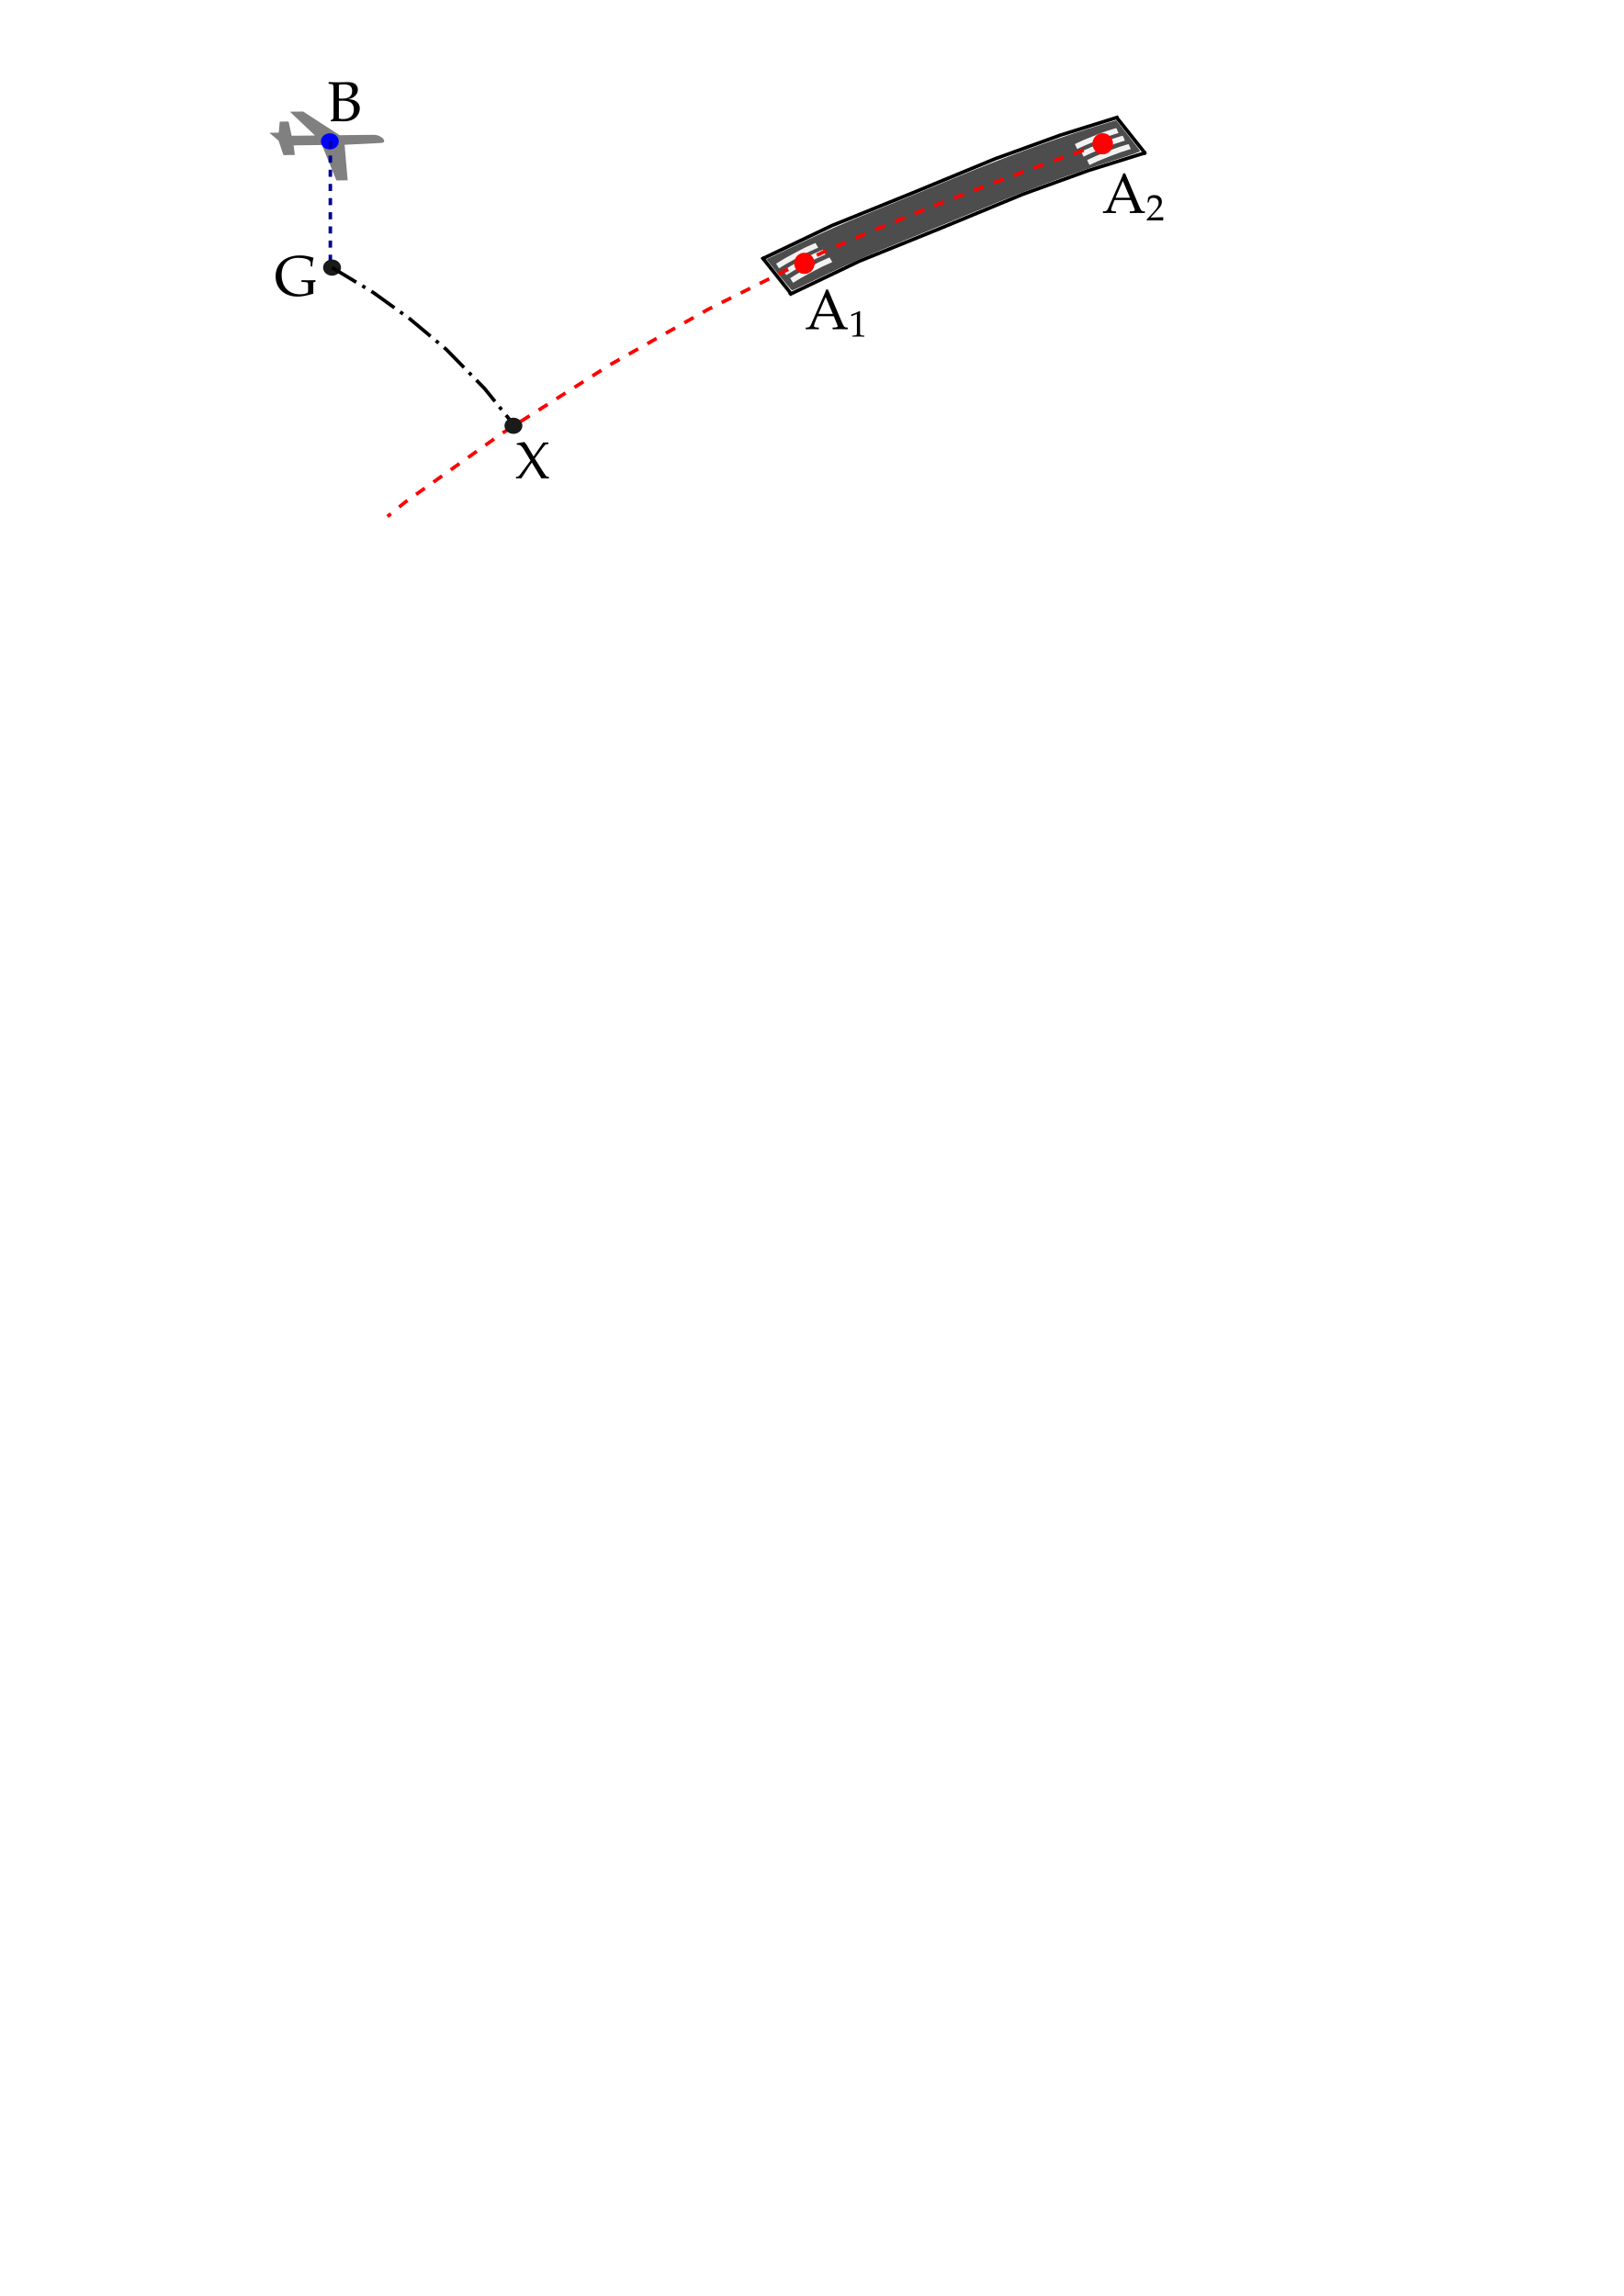
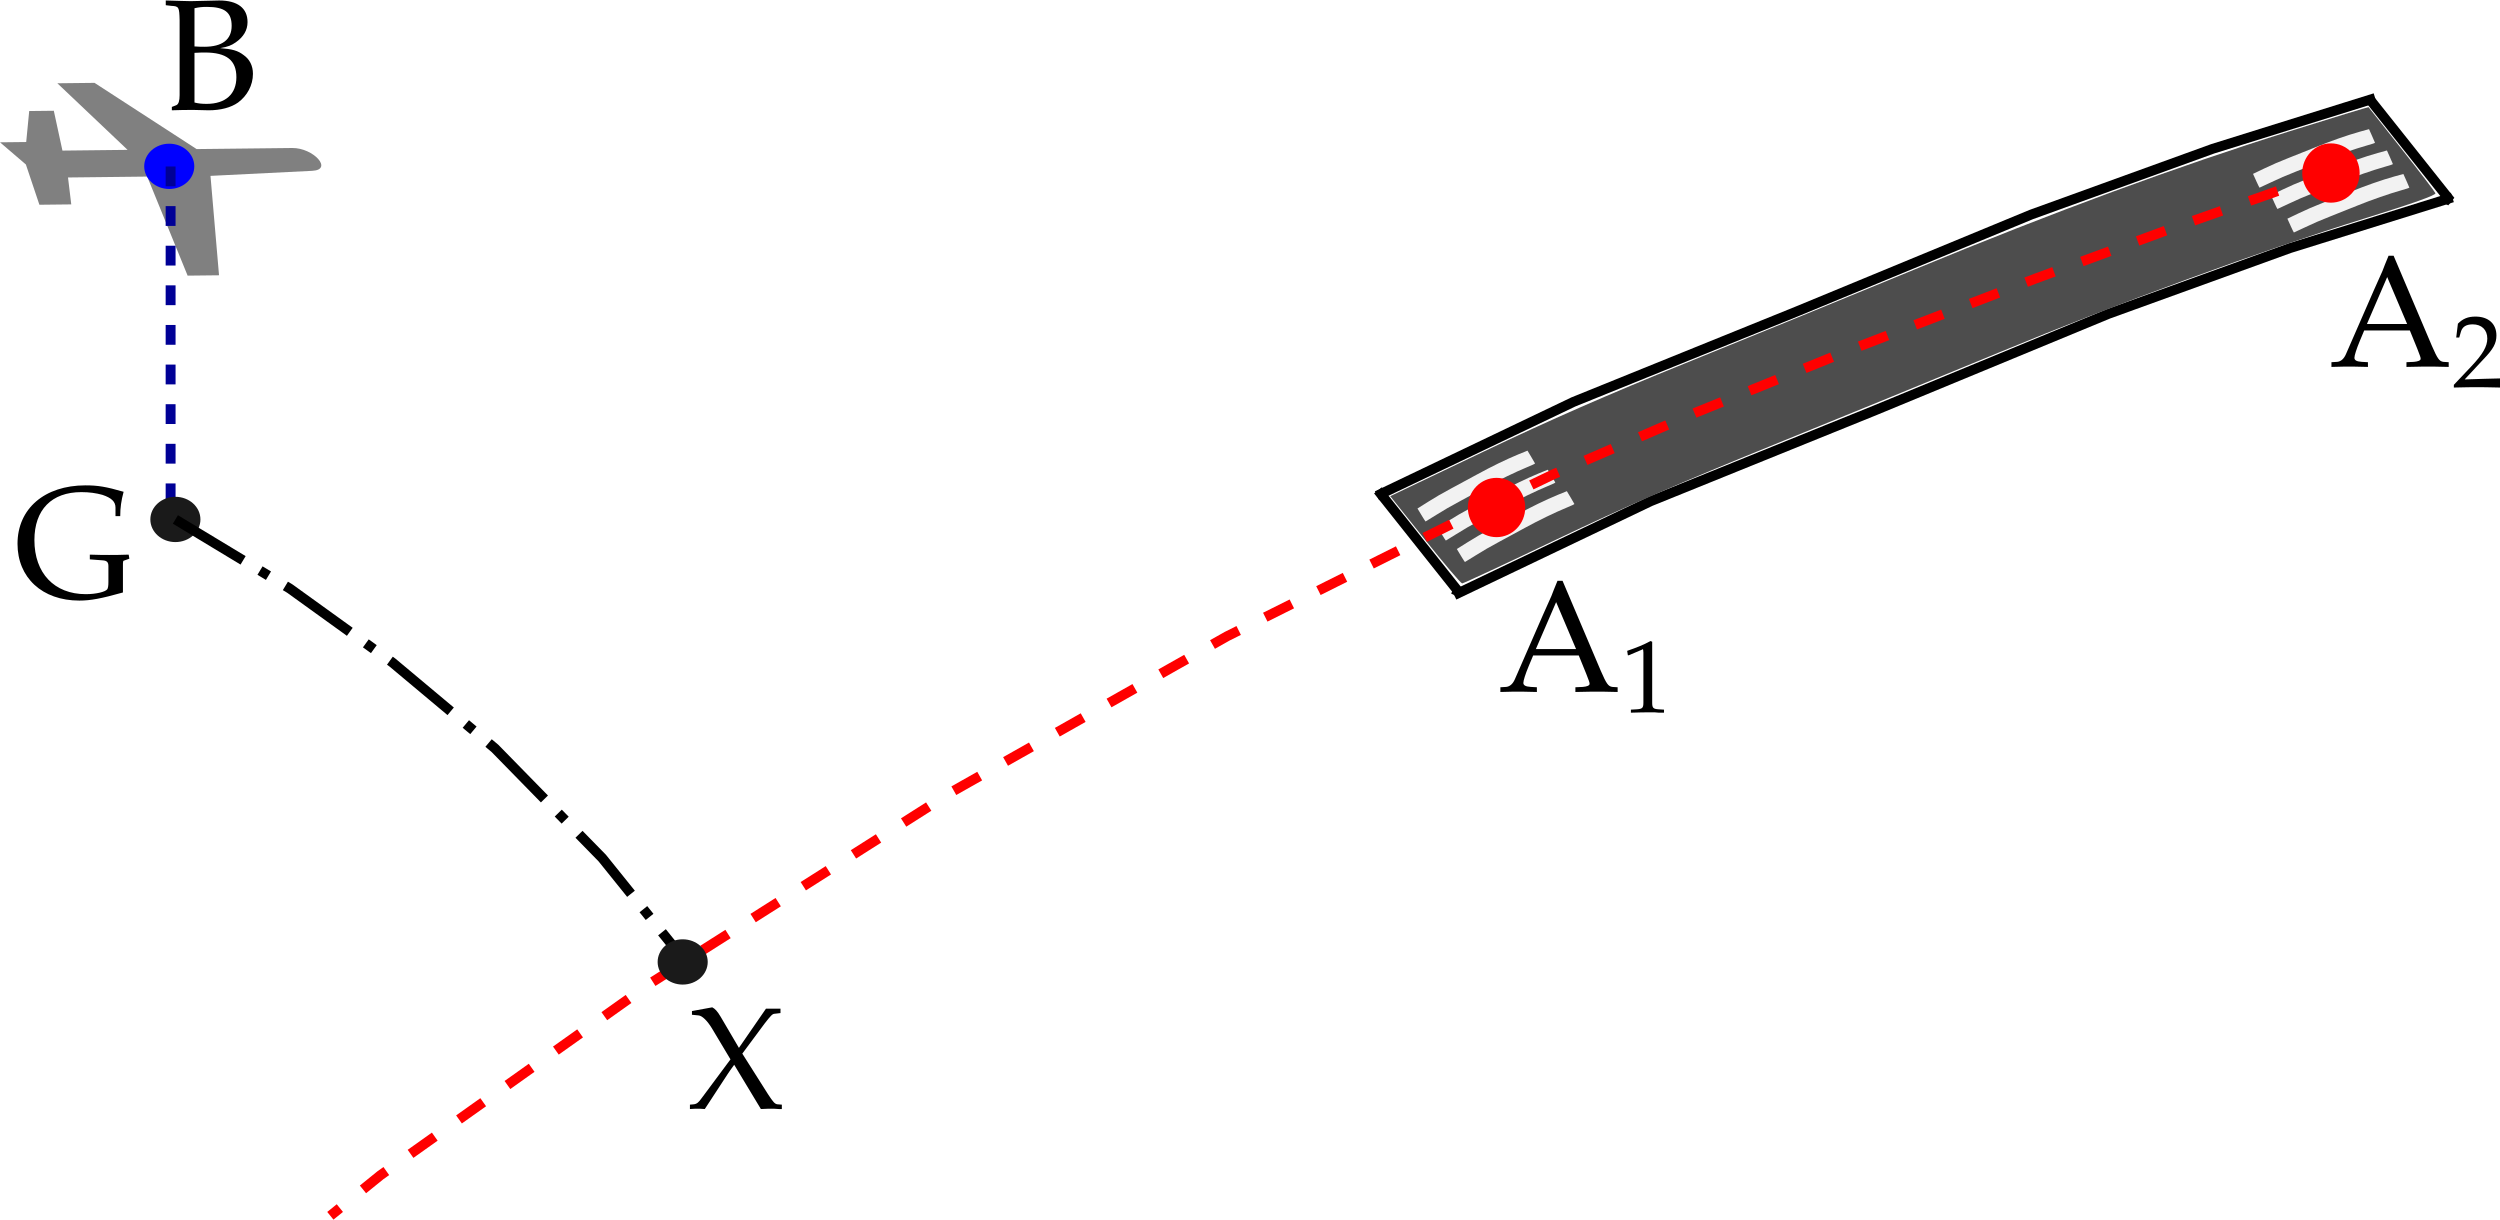
- <svg xmlns="http://www.w3.org/2000/svg" width="210mm" height="297mm" viewBox="0 0 210 297" version="1.1" id="svg8">
+ <svg xmlns="http://www.w3.org/2000/svg" width="115.604mm" height="56.398mm" viewBox="0 0 115.604 56.398" version="1.1" id="svg8">
  <defs id="defs2" />
-   <g id="layer1">
+   <g id="layer1" transform="translate(-34.83482,-10.5952)">
    <g transform="matrix(0.01609452,-1.8183034e-4,-0.00132001,0.01362797,40.60173,17.33946)" id="g4" style="fill:#808080">
      <path d="M -798.16,-813.06 35.39,51.91 h -707.38 l -135.82,-512.7 h -267.14 v 397.37 h -284.53 l 304.69,288.32 189.36,518.99 h 345.99 L -583.08,397.9 h 860.06 l 543.56,1277.6 h 341.07 L 964.04,397.9 l 1100.6,-50 c 230.4,-10.46 -10.9,-295.99 -241.6,-295.99 h -1038 l -1179.5,-864.97 z" transform="scale(0.26458)" id="path2" style="fill:#808080" />
    </g>
    <ellipse style="fill:#0000ff;stroke-width:0.157" id="path14" cx="42.661" cy="18.287" rx="1.158" ry="1.047" />
    <path style="color:#000000;font-style:normal;font-variant:normal;font-weight:normal;font-stretch:normal;font-size:medium;line-height:normal;font-family:sans-serif;font-variant-ligatures:normal;font-variant-position:normal;font-variant-caps:normal;font-variant-numeric:normal;font-variant-alternates:normal;font-feature-settings:normal;text-indent:0;text-align:start;text-decoration:none;text-decoration-line:none;text-decoration-style:solid;text-decoration-color:#000000;letter-spacing:normal;word-spacing:normal;text-transform:none;writing-mode:lr-tb;direction:ltr;text-orientation:mixed;dominant-baseline:auto;baseline-shift:baseline;text-anchor:start;white-space:normal;shape-padding:0;clip-rule:nonzero;display:inline;overflow:visible;visibility:visible;opacity:1;isolation:auto;mix-blend-mode:normal;color-interpolation:sRGB;color-interpolation-filters:linearRGB;solid-color:#000000;solid-opacity:1;vector-effect:none;fill:#000000;fill-opacity:1;fill-rule:nonzero;stroke:none;stroke-width:0.457px;stroke-linecap:butt;stroke-linejoin:miter;stroke-miterlimit:4;stroke-dasharray:none;stroke-dashoffset:0;stroke-opacity:1;color-rendering:auto;image-rendering:auto;shape-rendering:auto;text-rendering:auto;enable-background:accumulate" d="m 148.166,19.507 -7.516,2.346 -8.404,3.044 -10.786,4.458 -10.392,4.209 -9.089,4.344 0.199,0.412 9.075,-4.337 10.378,-4.202 10.78,-4.458 8.387,-3.038 7.506,-2.342 z" id="path54" />
    <path style="color:#000000;font-style:normal;font-variant:normal;font-weight:normal;font-stretch:normal;font-size:medium;line-height:normal;font-family:sans-serif;font-variant-ligatures:normal;font-variant-position:normal;font-variant-caps:normal;font-variant-numeric:normal;font-variant-alternates:normal;font-feature-settings:normal;text-indent:0;text-align:start;text-decoration:none;text-decoration-line:none;text-decoration-style:solid;text-decoration-color:#000000;letter-spacing:normal;word-spacing:normal;text-transform:none;writing-mode:lr-tb;direction:ltr;text-orientation:mixed;dominant-baseline:auto;baseline-shift:baseline;text-anchor:start;white-space:normal;shape-padding:0;clip-rule:nonzero;display:inline;overflow:visible;visibility:visible;opacity:1;isolation:auto;mix-blend-mode:normal;color-interpolation:sRGB;color-interpolation-filters:linearRGB;solid-color:#000000;solid-opacity:1;vector-effect:none;fill:#000000;fill-opacity:1;fill-rule:nonzero;stroke:none;stroke-width:0.457px;stroke-linecap:butt;stroke-linejoin:miter;stroke-miterlimit:4;stroke-dasharray:none;stroke-dashoffset:0;stroke-opacity:1;color-rendering:auto;image-rendering:auto;shape-rendering:auto;text-rendering:auto;enable-background:accumulate" d="m 98.732,33.129 -0.358,0.283 3.608,4.539 -0.044,0.091 0.24,0.121 0.28,-0.348 z" id="path56" />
    <path style="color:#000000;font-style:normal;font-variant:normal;font-weight:normal;font-stretch:normal;font-size:medium;line-height:normal;font-family:sans-serif;font-variant-ligatures:normal;font-variant-position:normal;font-variant-caps:normal;font-variant-numeric:normal;font-variant-alternates:normal;font-feature-settings:normal;text-indent:0;text-align:start;text-decoration:none;text-decoration-line:none;text-decoration-style:solid;text-decoration-color:#000000;letter-spacing:normal;word-spacing:normal;text-transform:none;writing-mode:lr-tb;direction:ltr;text-orientation:mixed;dominant-baseline:auto;baseline-shift:baseline;text-anchor:start;white-space:normal;shape-padding:0;clip-rule:nonzero;display:inline;overflow:visible;visibility:visible;opacity:1;isolation:auto;mix-blend-mode:normal;color-interpolation:sRGB;color-interpolation-filters:linearRGB;solid-color:#000000;solid-opacity:1;vector-effect:none;fill:#000000;fill-opacity:1;fill-rule:nonzero;stroke:none;stroke-width:0.457px;stroke-linecap:butt;stroke-linejoin:miter;stroke-miterlimit:4;stroke-dasharray:none;stroke-dashoffset:0;stroke-opacity:1;color-rendering:auto;image-rendering:auto;shape-rendering:auto;text-rendering:auto;enable-background:accumulate" d="m 144.602,15.056 -0.358,0.283 3.608,4.539 -0.047,0.091 0.243,0.121 0.28,-0.348 z" id="path56-3" />
    <path style="color:#000000;font-style:normal;font-variant:normal;font-weight:normal;font-stretch:normal;font-size:medium;line-height:normal;font-family:sans-serif;font-variant-ligatures:normal;font-variant-position:normal;font-variant-caps:normal;font-variant-numeric:normal;font-variant-alternates:normal;font-feature-settings:normal;text-indent:0;text-align:start;text-decoration:none;text-decoration-line:none;text-decoration-style:solid;text-decoration-color:#000000;letter-spacing:normal;word-spacing:normal;text-transform:none;writing-mode:lr-tb;direction:ltr;text-orientation:mixed;dominant-baseline:auto;baseline-shift:baseline;text-anchor:start;white-space:normal;shape-padding:0;clip-rule:nonzero;display:inline;overflow:visible;visibility:visible;opacity:1;isolation:auto;mix-blend-mode:normal;color-interpolation:sRGB;color-interpolation-filters:linearRGB;solid-color:#000000;solid-opacity:1;vector-effect:none;fill:#000000;fill-opacity:1;fill-rule:nonzero;stroke:none;stroke-width:0.457px;stroke-linecap:butt;stroke-linejoin:miter;stroke-miterlimit:4;stroke-dasharray:none;stroke-dashoffset:0;stroke-opacity:1;color-rendering:auto;image-rendering:auto;shape-rendering:auto;text-rendering:auto;enable-background:accumulate" d="m 144.598,14.911 -7.516,2.349 -8.404,3.044 -10.787,4.458 -10.392,4.209 -9.089,4.344 0.199,0.412 9.075,-4.337 10.378,-4.202 10.78,-4.458 8.384,-3.038 7.506,-2.342 z" id="path54-8" />
    <path style="fill:#4d4d4d;stroke-width:0.11" d="m 100.731,35.555 -1.61,-2.016 4.318,-2.06 c 3.053,-1.457 5.787,-2.654 9.329,-4.087 2.756,-1.115 7.542,-3.072 10.635,-4.35 6.453,-2.666 12.097,-4.746 17.308,-6.377 1.998,-0.626 3.64,-1.127 3.649,-1.114 0.008,0.013 0.696,0.884 1.529,1.935 0.832,1.051 1.536,1.971 1.564,2.044 0.034,0.089 -1.044,0.473 -3.288,1.172 -4.679,1.456 -11.466,3.943 -16.847,6.173 -2.517,1.043 -7.206,2.964 -10.421,4.268 -4.321,1.753 -6.952,2.9 -10.094,4.401 -2.337,1.117 -4.297,2.03 -4.356,2.029 -0.059,-9.14e-4 -0.831,-0.909 -1.717,-2.018 z" id="path102" />
    <path style="fill:#f2f2f2;stroke-width:0.014" d="m 100.562,34.409 -0.181,-0.3 0.486,-0.306 c 0.343,-0.217 0.651,-0.395 1.049,-0.608 0.31,-0.166 0.848,-0.457 1.196,-0.647 0.726,-0.397 1.361,-0.706 1.947,-0.948 0.225,-0.093 0.409,-0.168 0.41,-0.166 7.2e-4,0.002 0.078,0.131 0.172,0.288 0.094,0.156 0.173,0.293 0.176,0.304 0.002,0.013 -0.117,0.07 -0.37,0.174 -0.526,0.217 -1.29,0.586 -1.895,0.918 -0.283,0.155 -0.811,0.441 -1.172,0.635 -0.486,0.261 -0.782,0.431 -1.135,0.655 -0.263,0.166 -0.483,0.302 -0.49,0.302 -0.007,-1.37e-4 -0.093,-0.135 -0.193,-0.3 z" id="path102-0" />
    <path style="fill:#f2f2f2;stroke-width:0.014" d="m 101.5,35.291 -0.181,-0.3 0.486,-0.306 c 0.343,-0.217 0.651,-0.395 1.049,-0.608 0.31,-0.166 0.848,-0.457 1.196,-0.647 0.726,-0.397 1.361,-0.706 1.947,-0.948 0.225,-0.093 0.409,-0.168 0.41,-0.166 7.3e-4,0.002 0.078,0.131 0.172,0.288 0.094,0.156 0.173,0.293 0.176,0.304 0.002,0.013 -0.117,0.07 -0.37,0.174 -0.526,0.217 -1.29,0.586 -1.895,0.918 -0.283,0.155 -0.811,0.441 -1.172,0.635 -0.486,0.261 -0.782,0.431 -1.135,0.655 -0.263,0.166 -0.483,0.302 -0.49,0.302 -0.007,-1.37e-4 -0.093,-0.135 -0.193,-0.3 z" id="path102-0-2" />
    <path style="fill:#f2f2f2;stroke-width:0.014" d="m 102.382,36.283 -0.181,-0.3 0.486,-0.306 c 0.343,-0.217 0.651,-0.395 1.049,-0.608 0.31,-0.166 0.848,-0.457 1.196,-0.647 0.726,-0.397 1.361,-0.706 1.947,-0.948 0.225,-0.093 0.409,-0.168 0.41,-0.166 7.2e-4,0.002 0.078,0.131 0.172,0.288 0.094,0.156 0.173,0.293 0.176,0.304 0.002,0.013 -0.117,0.07 -0.37,0.174 -0.526,0.217 -1.29,0.586 -1.895,0.918 -0.283,0.155 -0.811,0.441 -1.172,0.635 -0.486,0.261 -0.782,0.431 -1.135,0.655 -0.263,0.166 -0.483,0.302 -0.49,0.302 -0.007,-1.37e-4 -0.093,-0.135 -0.193,-0.3 z" id="path102-0-2-4" />
    <path style="fill:#f2f2f2;stroke-width:0.014" d="m 139.163,18.954 -0.145,-0.319 0.518,-0.248 c 0.366,-0.175 0.692,-0.317 1.113,-0.482 0.327,-0.129 0.896,-0.355 1.263,-0.504 0.767,-0.31 1.433,-0.543 2.043,-0.716 0.234,-0.066 0.426,-0.119 0.427,-0.117 5e-4,0.002 0.062,0.14 0.137,0.306 0.075,0.166 0.138,0.311 0.139,0.322 10e-4,0.014 -0.125,0.056 -0.387,0.13 -0.548,0.154 -1.349,0.433 -1.989,0.692 -0.299,0.121 -0.856,0.344 -1.238,0.494 -0.513,0.203 -0.827,0.338 -1.204,0.519 -0.28,0.135 -0.515,0.244 -0.522,0.243 -0.007,-8.98e-4 -0.077,-0.145 -0.157,-0.321 z" id="path102-0-3" />
    <path style="fill:#f2f2f2;stroke-width:0.014" d="m 139.991,19.939 -0.145,-0.319 0.518,-0.248 c 0.366,-0.175 0.692,-0.317 1.113,-0.482 0.327,-0.129 0.895,-0.355 1.263,-0.504 0.767,-0.31 1.433,-0.543 2.043,-0.716 0.234,-0.066 0.426,-0.119 0.427,-0.117 5e-4,0.002 0.062,0.14 0.137,0.306 0.075,0.166 0.138,0.311 0.139,0.322 0.001,0.014 -0.125,0.056 -0.387,0.13 -0.548,0.154 -1.349,0.433 -1.989,0.692 -0.299,0.121 -0.856,0.344 -1.238,0.494 -0.513,0.203 -0.827,0.338 -1.204,0.519 -0.28,0.134 -0.515,0.244 -0.522,0.243 -0.007,-8.99e-4 -0.077,-0.145 -0.157,-0.321 z" id="path102-0-2-9" />
    <path style="fill:#f2f2f2;stroke-width:0.014" d="m 140.752,21.027 -0.145,-0.319 0.518,-0.248 c 0.366,-0.175 0.692,-0.317 1.113,-0.482 0.327,-0.129 0.895,-0.355 1.263,-0.504 0.767,-0.31 1.433,-0.543 2.043,-0.716 0.234,-0.066 0.426,-0.119 0.427,-0.117 5e-4,0.002 0.062,0.14 0.137,0.306 0.075,0.166 0.138,0.311 0.139,0.322 0.001,0.014 -0.125,0.056 -0.387,0.13 -0.548,0.154 -1.349,0.433 -1.989,0.692 -0.299,0.121 -0.856,0.344 -1.238,0.494 -0.513,0.203 -0.827,0.338 -1.204,0.519 -0.28,0.135 -0.515,0.244 -0.522,0.243 -0.007,-8.96e-4 -0.077,-0.145 -0.157,-0.321 z" id="path102-0-2-4-0" />
    <ellipse style="fill:#ff0000;stroke-width:0.119" id="path10" cx="142.621" cy="18.596" rx="1.327" ry="1.371" />
    <ellipse style="fill:#ff0000;stroke-width:0.119" id="path10-5" cx="104.037" cy="34.063" rx="1.327" ry="1.371" />
    <path style="fill:none;stroke:#ff0000;stroke-width:0.458;stroke-linecap:butt;stroke-linejoin:miter;stroke-miterlimit:4;stroke-dasharray:1.374, 1.374;stroke-dashoffset:0;stroke-opacity:1" d="m 142.743,18.515 -7.499,2.647 -6.286,2.316 -8.601,3.308 -7.058,2.867 -6.616,2.867 -2.757,1.323 -12.351,6.175 -12.682,7.168 -13.895,8.822 -12.571,8.932 -2.316,1.875" id="path3907" />
    <path style="fill:#0000ff;stroke:#000096;stroke-width:0.458;stroke-linecap:butt;stroke-linejoin:miter;stroke-miterlimit:4;stroke-dasharray:0.916, 0.916;stroke-dashoffset:0;stroke-opacity:1" d="m 42.724,18.294 v 16.1 0" id="path4714" />
    <ellipse style="fill:#1a1a1a;stroke-width:0.157" id="path14-2" cx="42.945" cy="34.615" rx="1.158" ry="1.047" />
    <path style="fill:none;stroke:#000000;stroke-width:0.457;stroke-linecap:butt;stroke-linejoin:miter;stroke-miterlimit:4;stroke-dasharray:3.658, 0.914, 0.457, 0.914;stroke-dashoffset:0;stroke-opacity:1" d="m 42.945,34.615 5.293,3.198 4.742,3.418 4.742,3.97 4.962,5.073 3.639,4.521" id="path4731" />
    <ellipse style="fill:#1a1a1a;stroke-width:0.157" id="path14-2-7" cx="66.403" cy="55.077" rx="1.158" ry="1.047" />
    <text xml:space="preserve" style="font-style:normal;font-weight:normal;font-size:7.315px;line-height:1.25;font-family:sans-serif;letter-spacing:0px;word-spacing:0px;fill:#000000;fill-opacity:1;stroke:none;stroke-width:0.457" x="66.645" y="61.866" id="text4758">
      <tspan id="tspan4756" x="66.645" y="61.866" style="font-style:normal;font-variant:normal;font-weight:normal;font-stretch:normal;font-size:6.706px;font-family:Palatino;-inkscape-font-specification:Palatino;stroke-width:0.457">X</tspan>
    </text>
    <text xml:space="preserve" style="font-style:normal;font-weight:normal;font-size:7.315px;line-height:1.25;font-family:sans-serif;letter-spacing:0px;word-spacing:0px;fill:#000000;fill-opacity:1;stroke:none;stroke-width:0.457" x="35.488" y="38.226" id="text4762">
      <tspan id="tspan4760" x="35.488" y="38.226" style="font-style:normal;font-variant:normal;font-weight:normal;font-stretch:normal;font-family:Palatino;-inkscape-font-specification:Palatino;stroke-width:0.457">G</tspan>
    </text>
    <text xml:space="preserve" style="font-style:normal;font-weight:normal;font-size:7.315px;line-height:1.25;font-family:sans-serif;letter-spacing:0px;word-spacing:0px;fill:#000000;fill-opacity:1;stroke:none;stroke-width:0.457" x="42.311" y="15.678" id="text4766">
      <tspan id="tspan4764" x="42.311" y="15.678" style="font-style:normal;font-variant:normal;font-weight:normal;font-stretch:normal;font-family:Palatino;-inkscape-font-specification:Palatino;stroke-width:0.457">B</tspan>
    </text>
    <text xml:space="preserve" style="font-style:normal;font-weight:normal;font-size:7.315px;line-height:1.25;font-family:sans-serif;letter-spacing:0px;word-spacing:0px;fill:#000000;fill-opacity:1;stroke:none;stroke-width:0.457" x="104.104" y="42.582" id="text4762-9">
      <tspan id="tspan4760-1" x="104.104" y="42.582" style="font-style:normal;font-variant:normal;font-weight:normal;font-stretch:normal;font-family:Palatino;-inkscape-font-specification:Palatino;stroke-width:0.457">A<tspan style="font-size:4.755px;baseline-shift:sub;stroke-width:0.457" id="tspan4804">1</tspan>
      </tspan>
    </text>
    <text xml:space="preserve" style="font-style:normal;font-weight:normal;font-size:7.315px;line-height:1.25;font-family:sans-serif;letter-spacing:0px;word-spacing:0px;fill:#000000;fill-opacity:1;stroke:none;stroke-width:0.457" x="142.535" y="27.549" id="text4762-9-1">
      <tspan id="tspan4760-1-4" x="142.535" y="27.549" style="font-style:normal;font-variant:normal;font-weight:normal;font-stretch:normal;font-family:Palatino;-inkscape-font-specification:Palatino;stroke-width:0.457">A<tspan style="font-size:4.755px;baseline-shift:sub;stroke-width:0.457" id="tspan4806">2</tspan>
      </tspan>
    </text>
  </g>
</svg>
